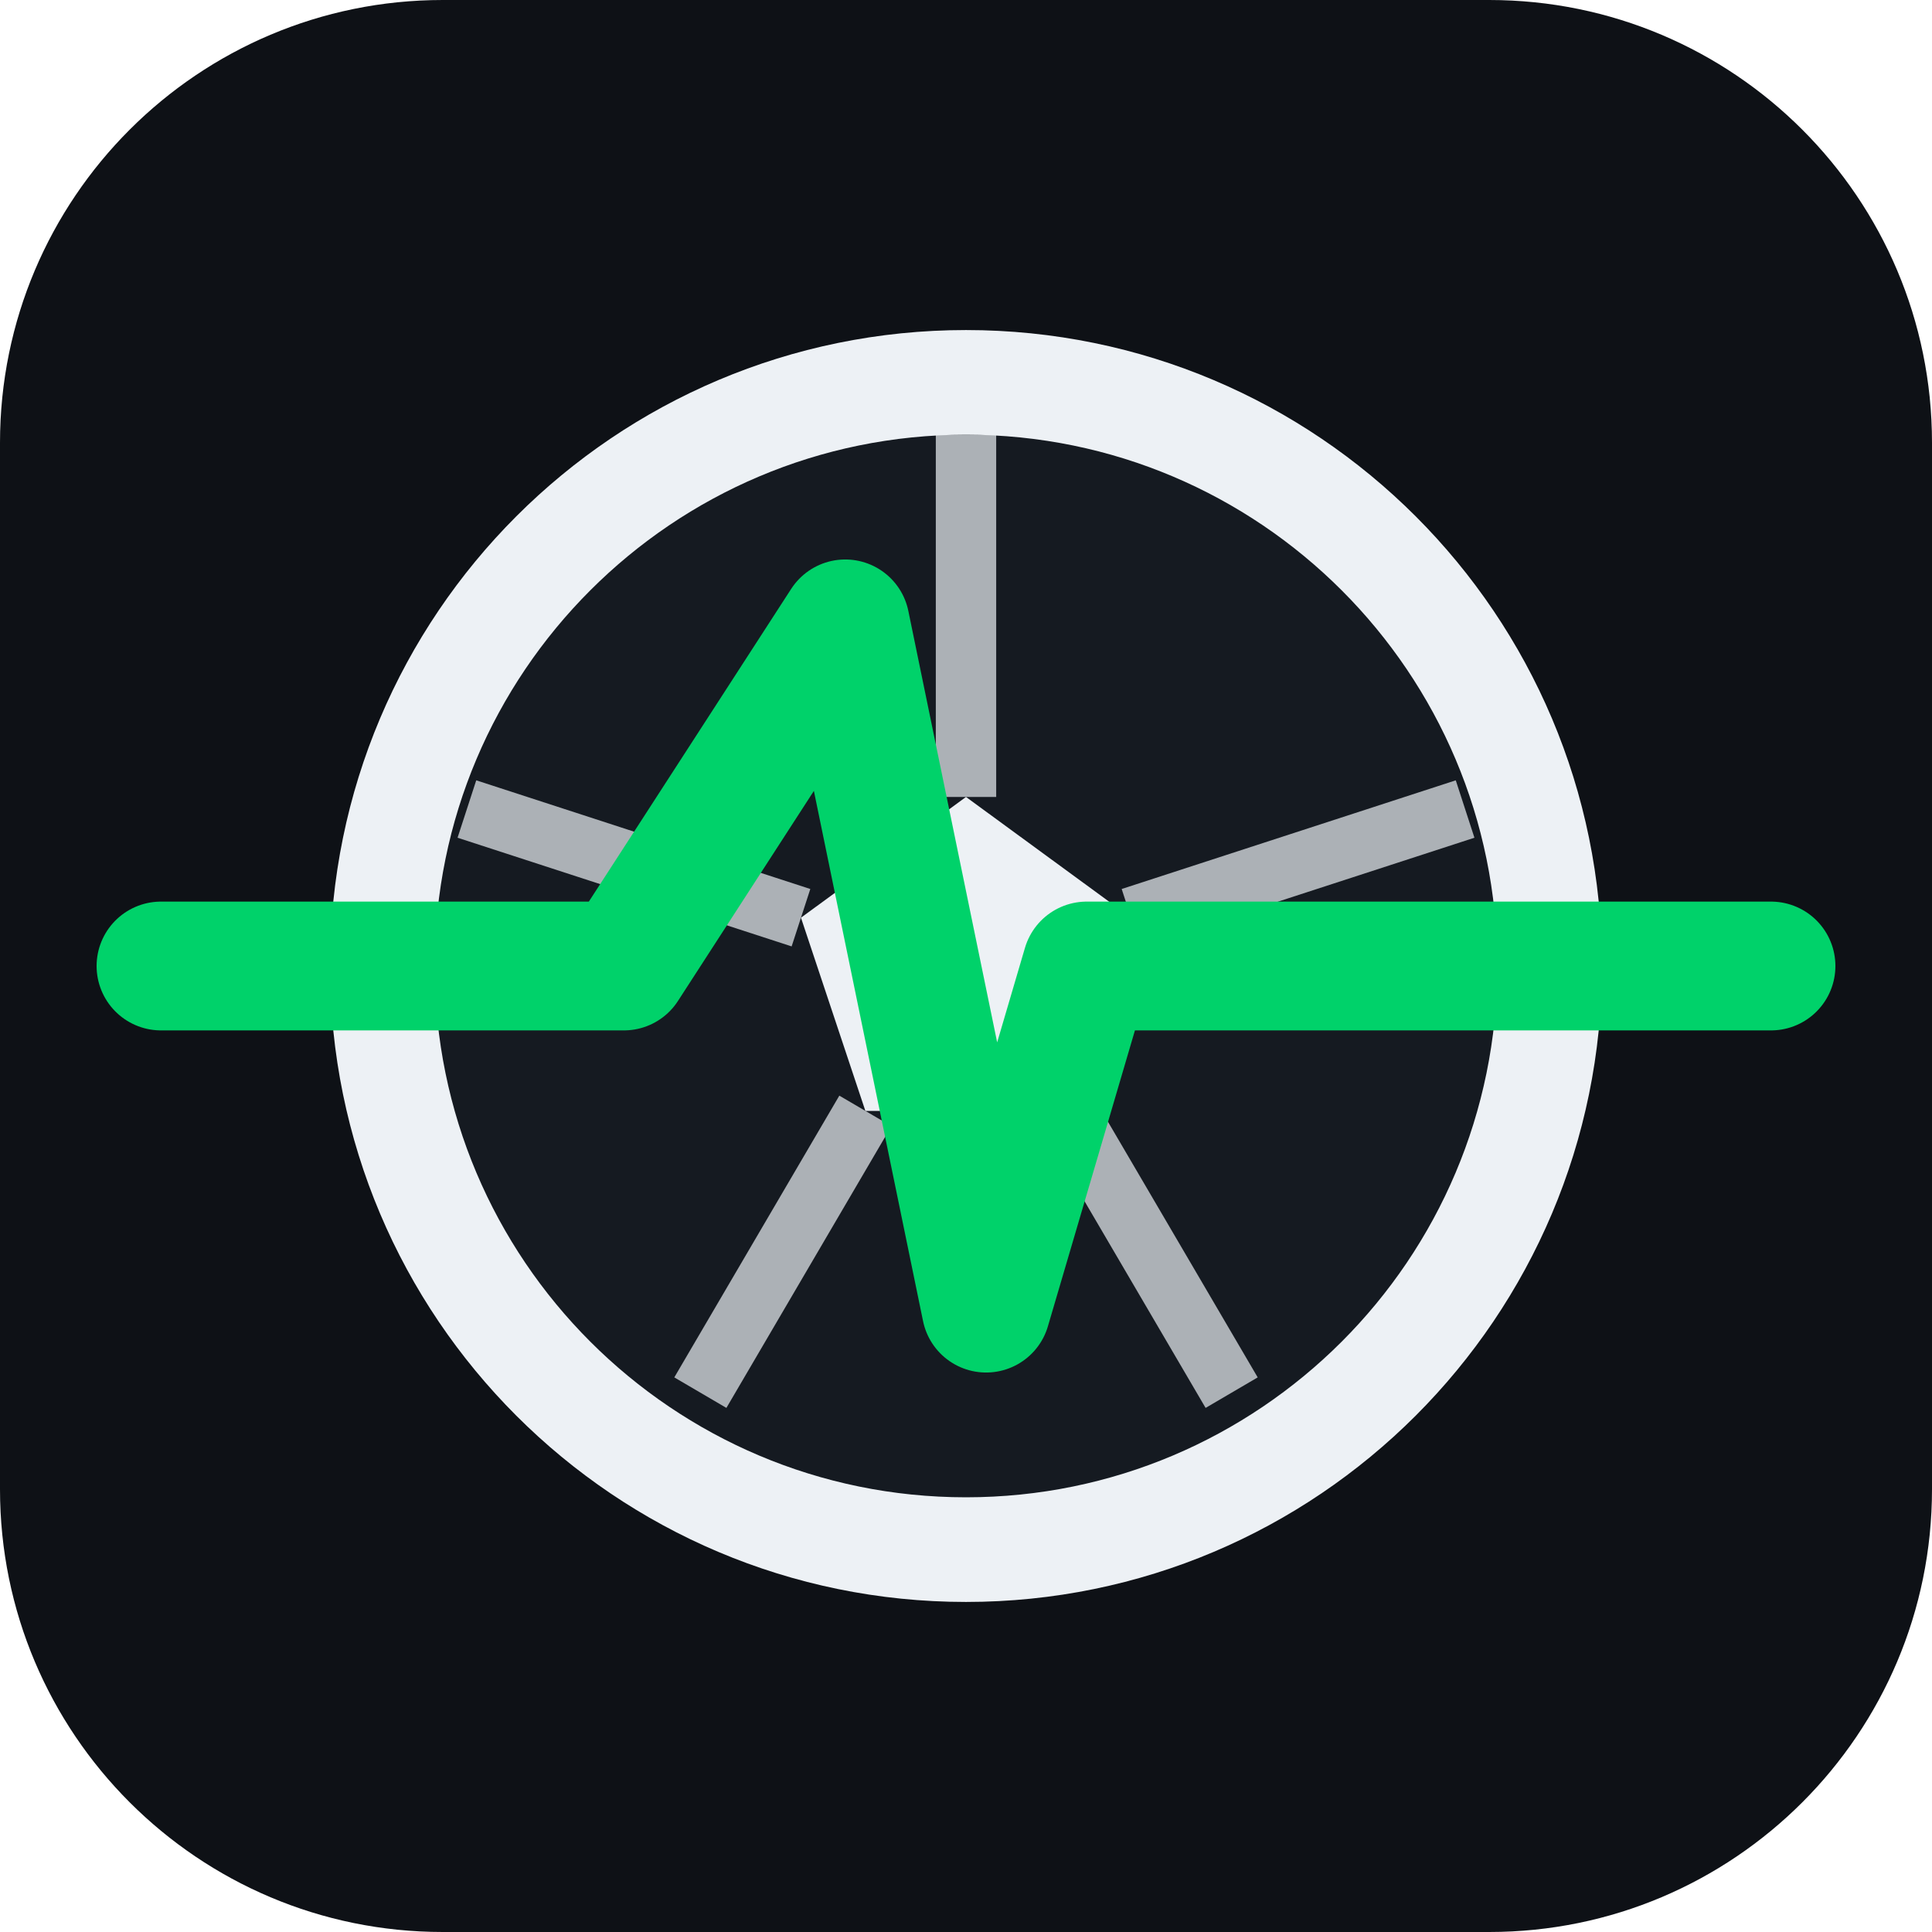
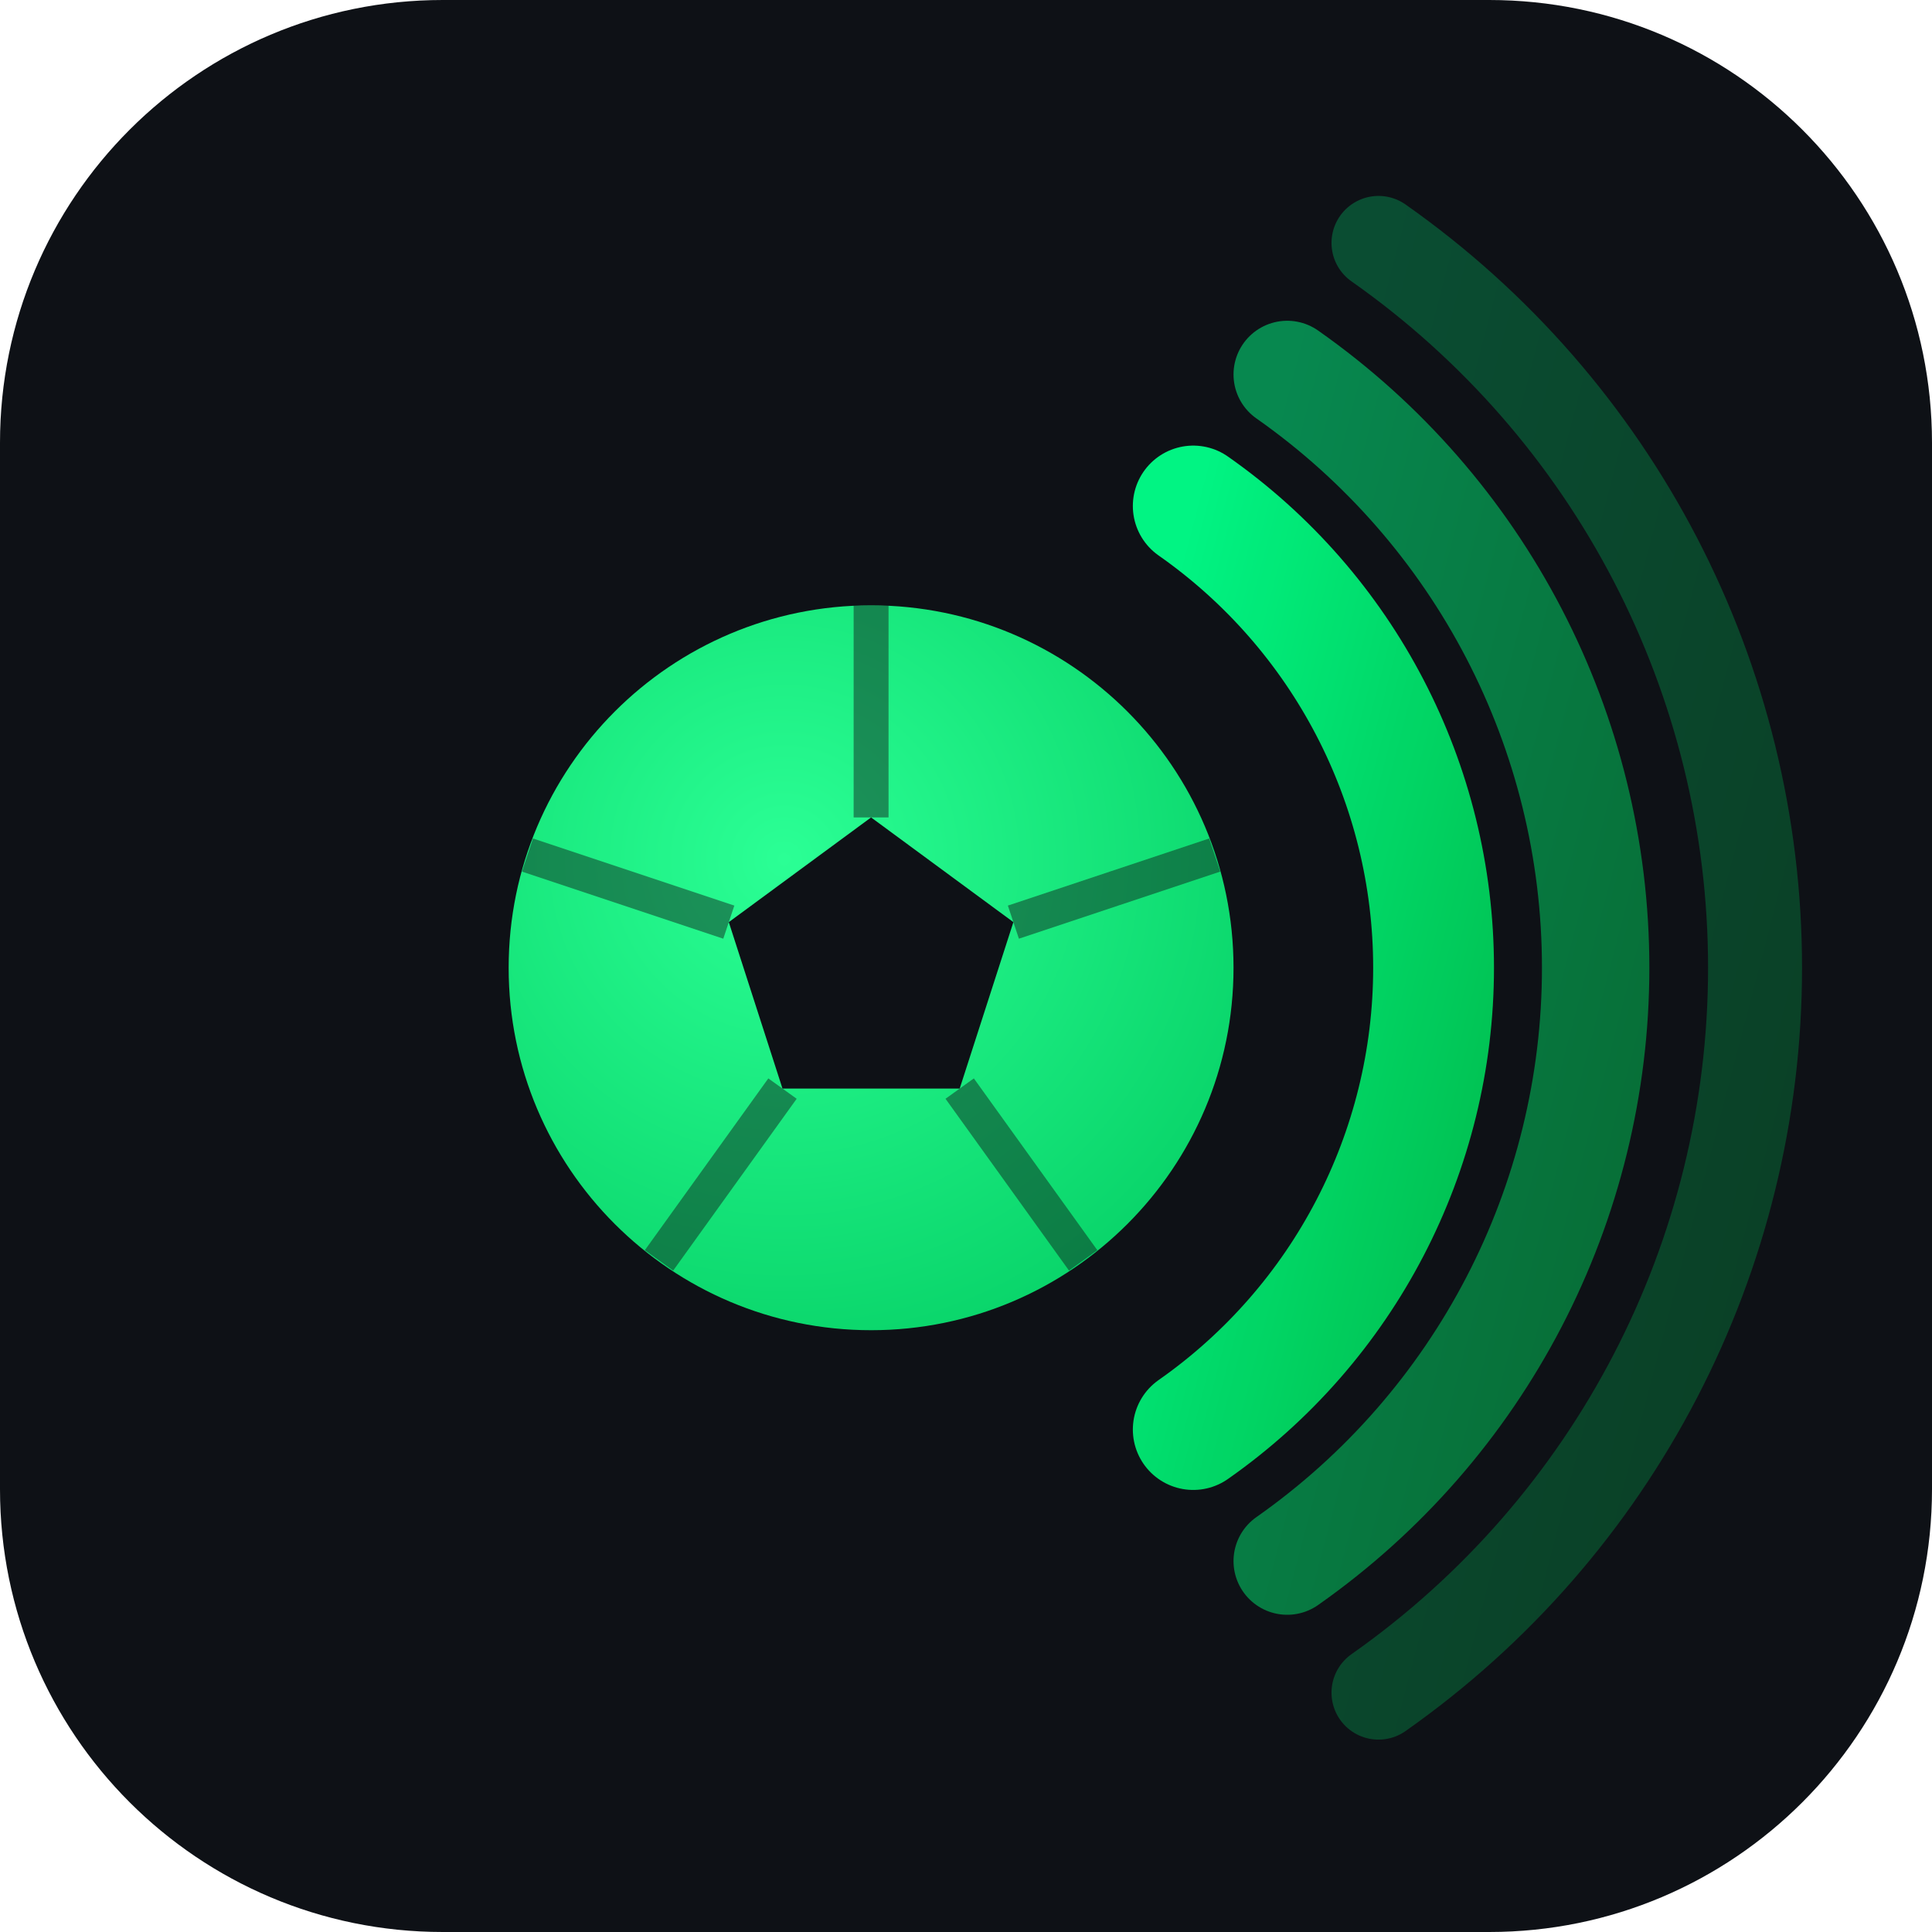
<svg xmlns="http://www.w3.org/2000/svg" viewBox="0 0 48 48">
+   <defs>
+     <linearGradient id="gpFavGrad" x1="0" y1="0" x2="1" y2="1">
+       <stop offset="0" stop-color="#00FF88" />
+       <stop offset="1" stop-color="#00C853" />
+     </linearGradient>
+     <radialGradient id="gpFavBall" cx="0.38" cy="0.35" r="0.9">
+       <stop offset="0" stop-color="#2BFF95" />
+       <stop offset="1" stop-color="#00C95E" />
+     </radialGradient>
+   </defs>
  <rect width="48" height="48" rx="11" fill="#0E1116" />
-   <circle cx="24" cy="24" r="14.5" fill="#151A21" stroke="#EDF1F5" stroke-width="2.6" />
-   <path d="M24 19.8 L28.1 22.8 L26.5 27.6 L21.5 27.6 L19.9 22.8 Z" fill="#EDF1F5" />
-   <path d="M24 19.8 L24 10.8 M28.1 22.8 L36.4 20.1 M26.5 27.6 L30.6 34.6 M21.5 27.6 L17.4 34.6 M19.9 22.8 L11.6 20.1" stroke="#EDF1F5" stroke-width="1.5" opacity="0.7" fill="none" />
-   <polyline points="4,24 15.5,24 21,15.5 24.5,32.5 27,24 44,24" fill="none" stroke="#00D26A" stroke-width="3.2" stroke-linecap="round" stroke-linejoin="round" />
+   <g transform="translate(4.3 2.7) scale(0.667)">
+     <g fill="none" stroke="url(#gpFavGrad)" stroke-linecap="round">
+       <path d="M 38 14.8 A 21 21 0 0 1 38 49.2" stroke-width="4.5" opacity="0.95" />
+       <path d="M 41.5 9.9 A 27 27 0 0 1 41.5 54.1" stroke-width="4" opacity="0.5" />
+       <path d="M 44.9 5 A 33 33 0 0 1 44.9 59" stroke-width="3.5" opacity="0.25" />
+     </g>
+     <circle cx="26" cy="32" r="13.5" fill="url(#gpFavBall)" />
+     <g stroke="#0E1116" stroke-width="1.3" opacity="0.45">
+       <line x1="26" y1="26.4" x2="26" y2="18.5" />
+       <line x1="31.3" y1="30.3" x2="38.8" y2="27.8" />
+       <line x1="29.3" y1="36.5" x2="33.9" y2="42.9" />
+       <line x1="22.7" y1="36.5" x2="18.1" y2="42.9" />
+       <line x1="20.7" y1="30.3" x2="13.2" y2="27.8" />
+     </g>
+     <polygon points="26,26.4 31.3,30.3 29.3,36.5 22.7,36.5 20.7,30.3" fill="#0E1116" />
+   </g>
</svg>
